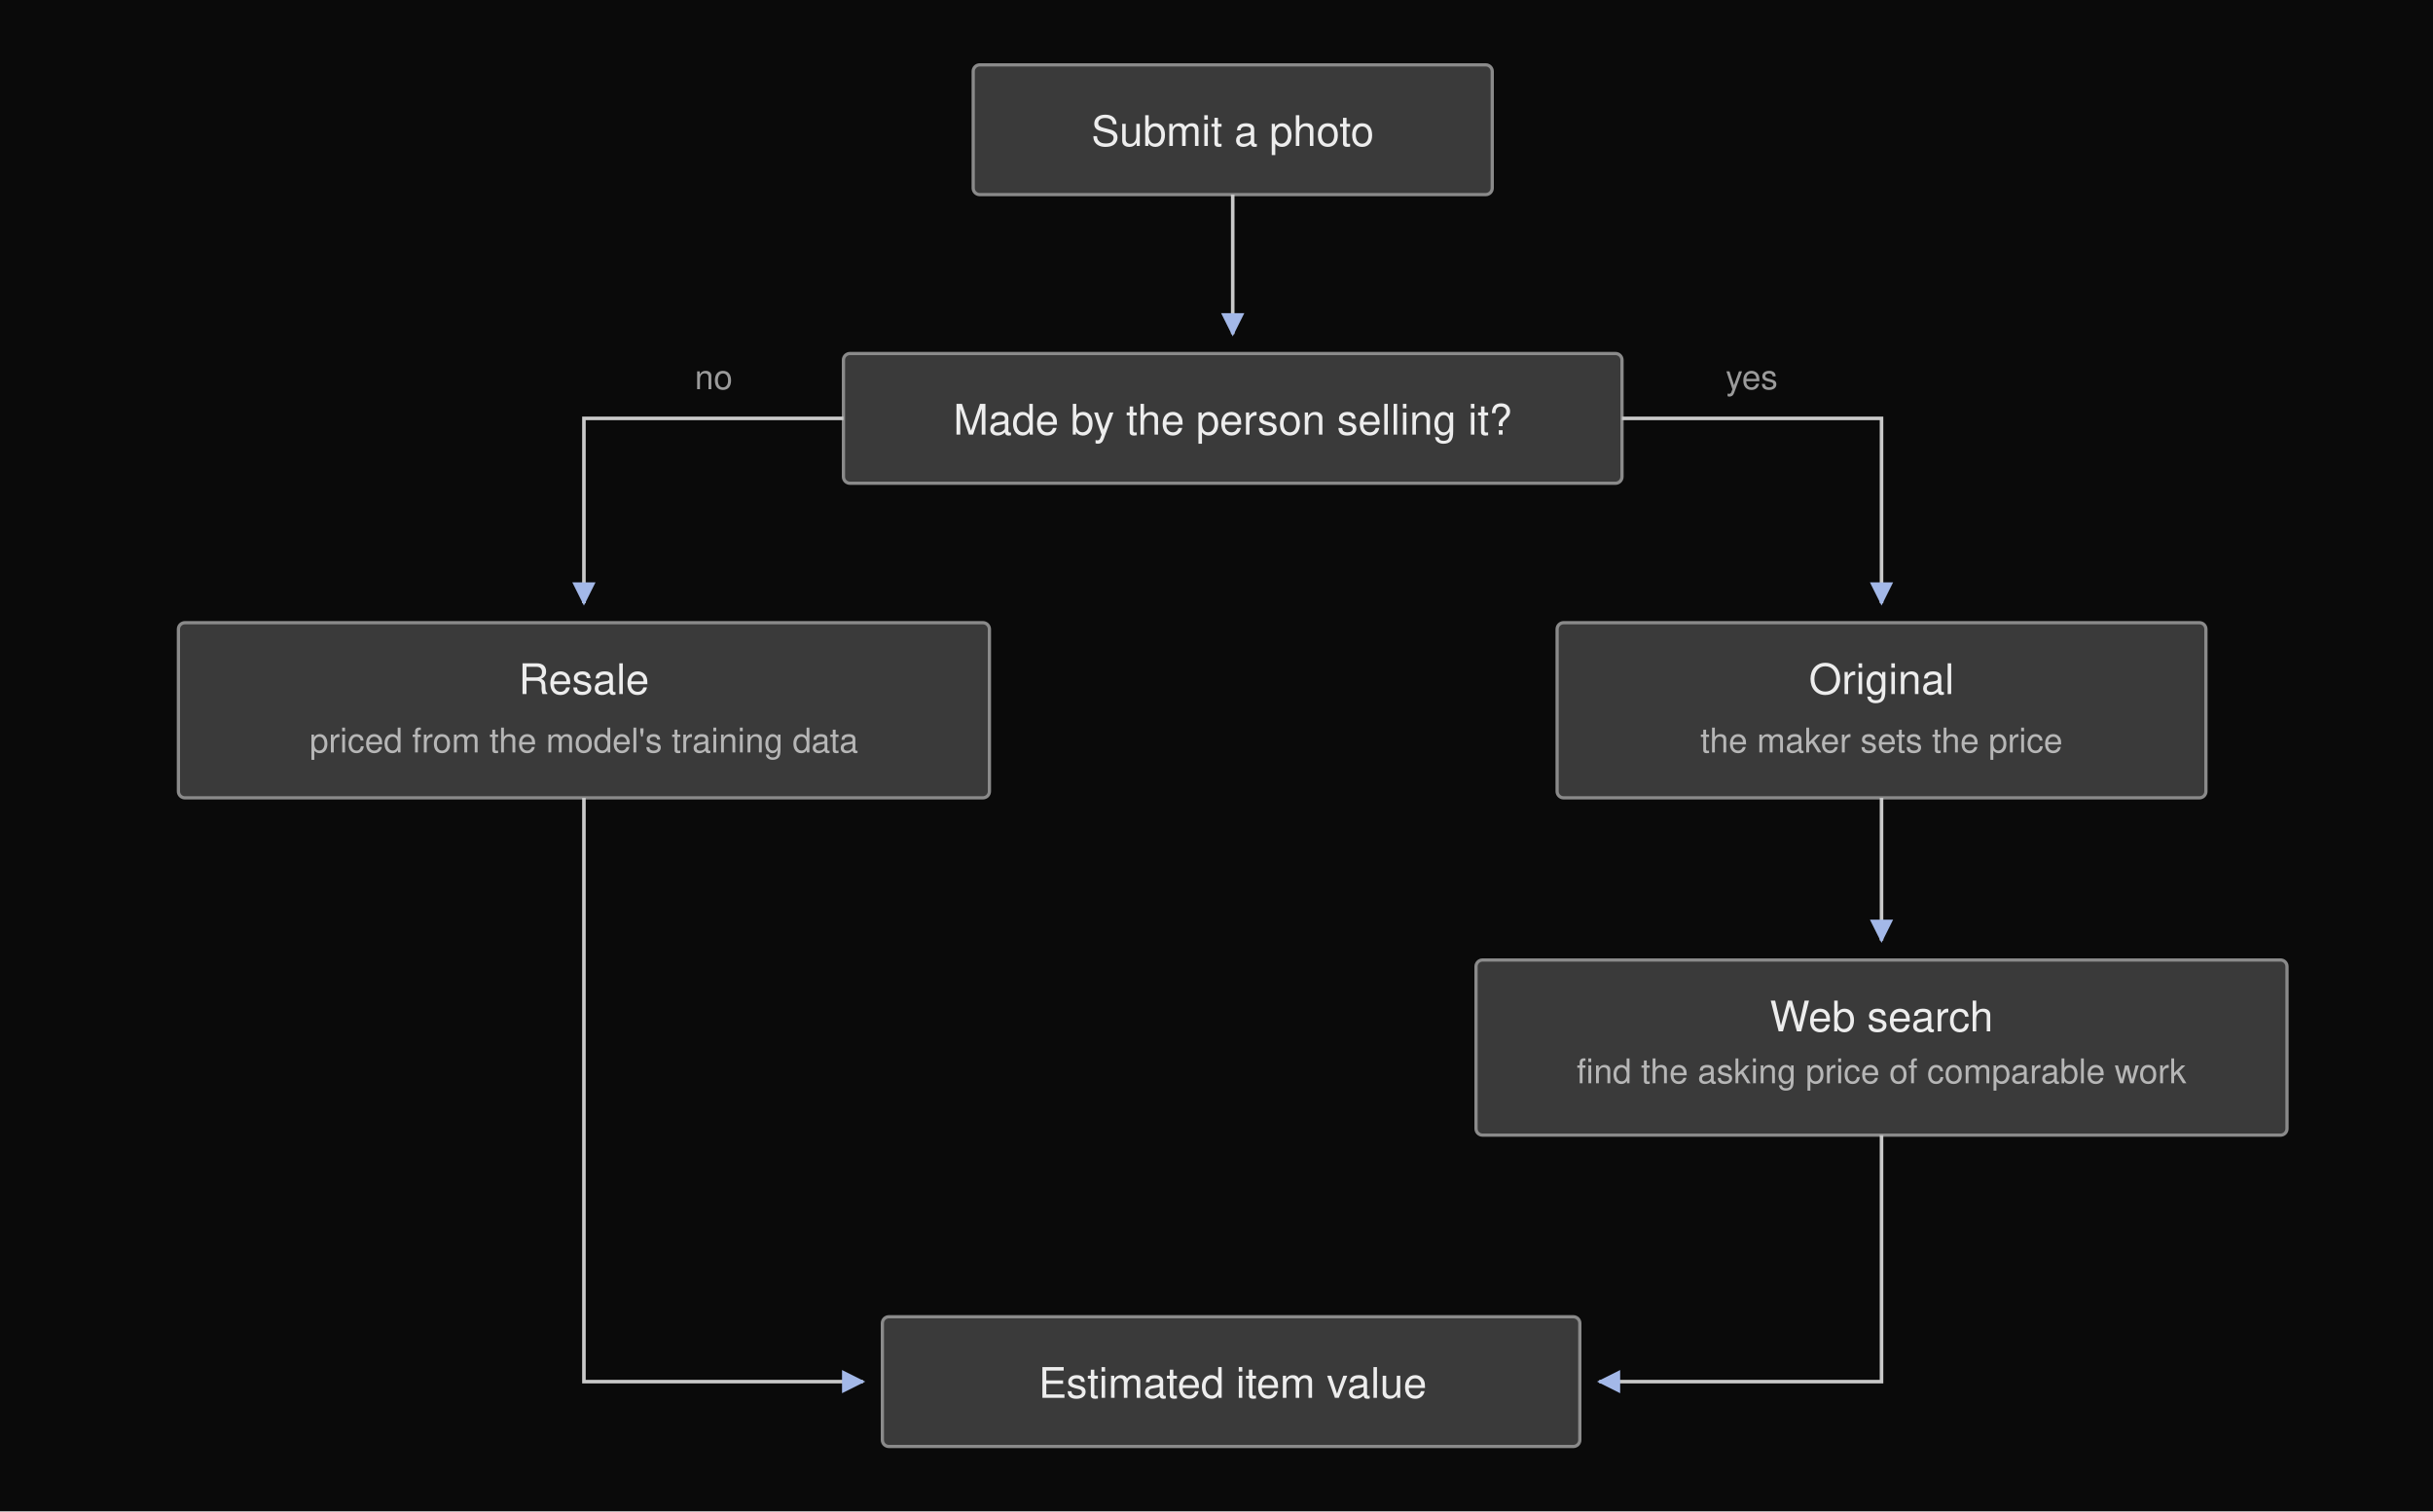
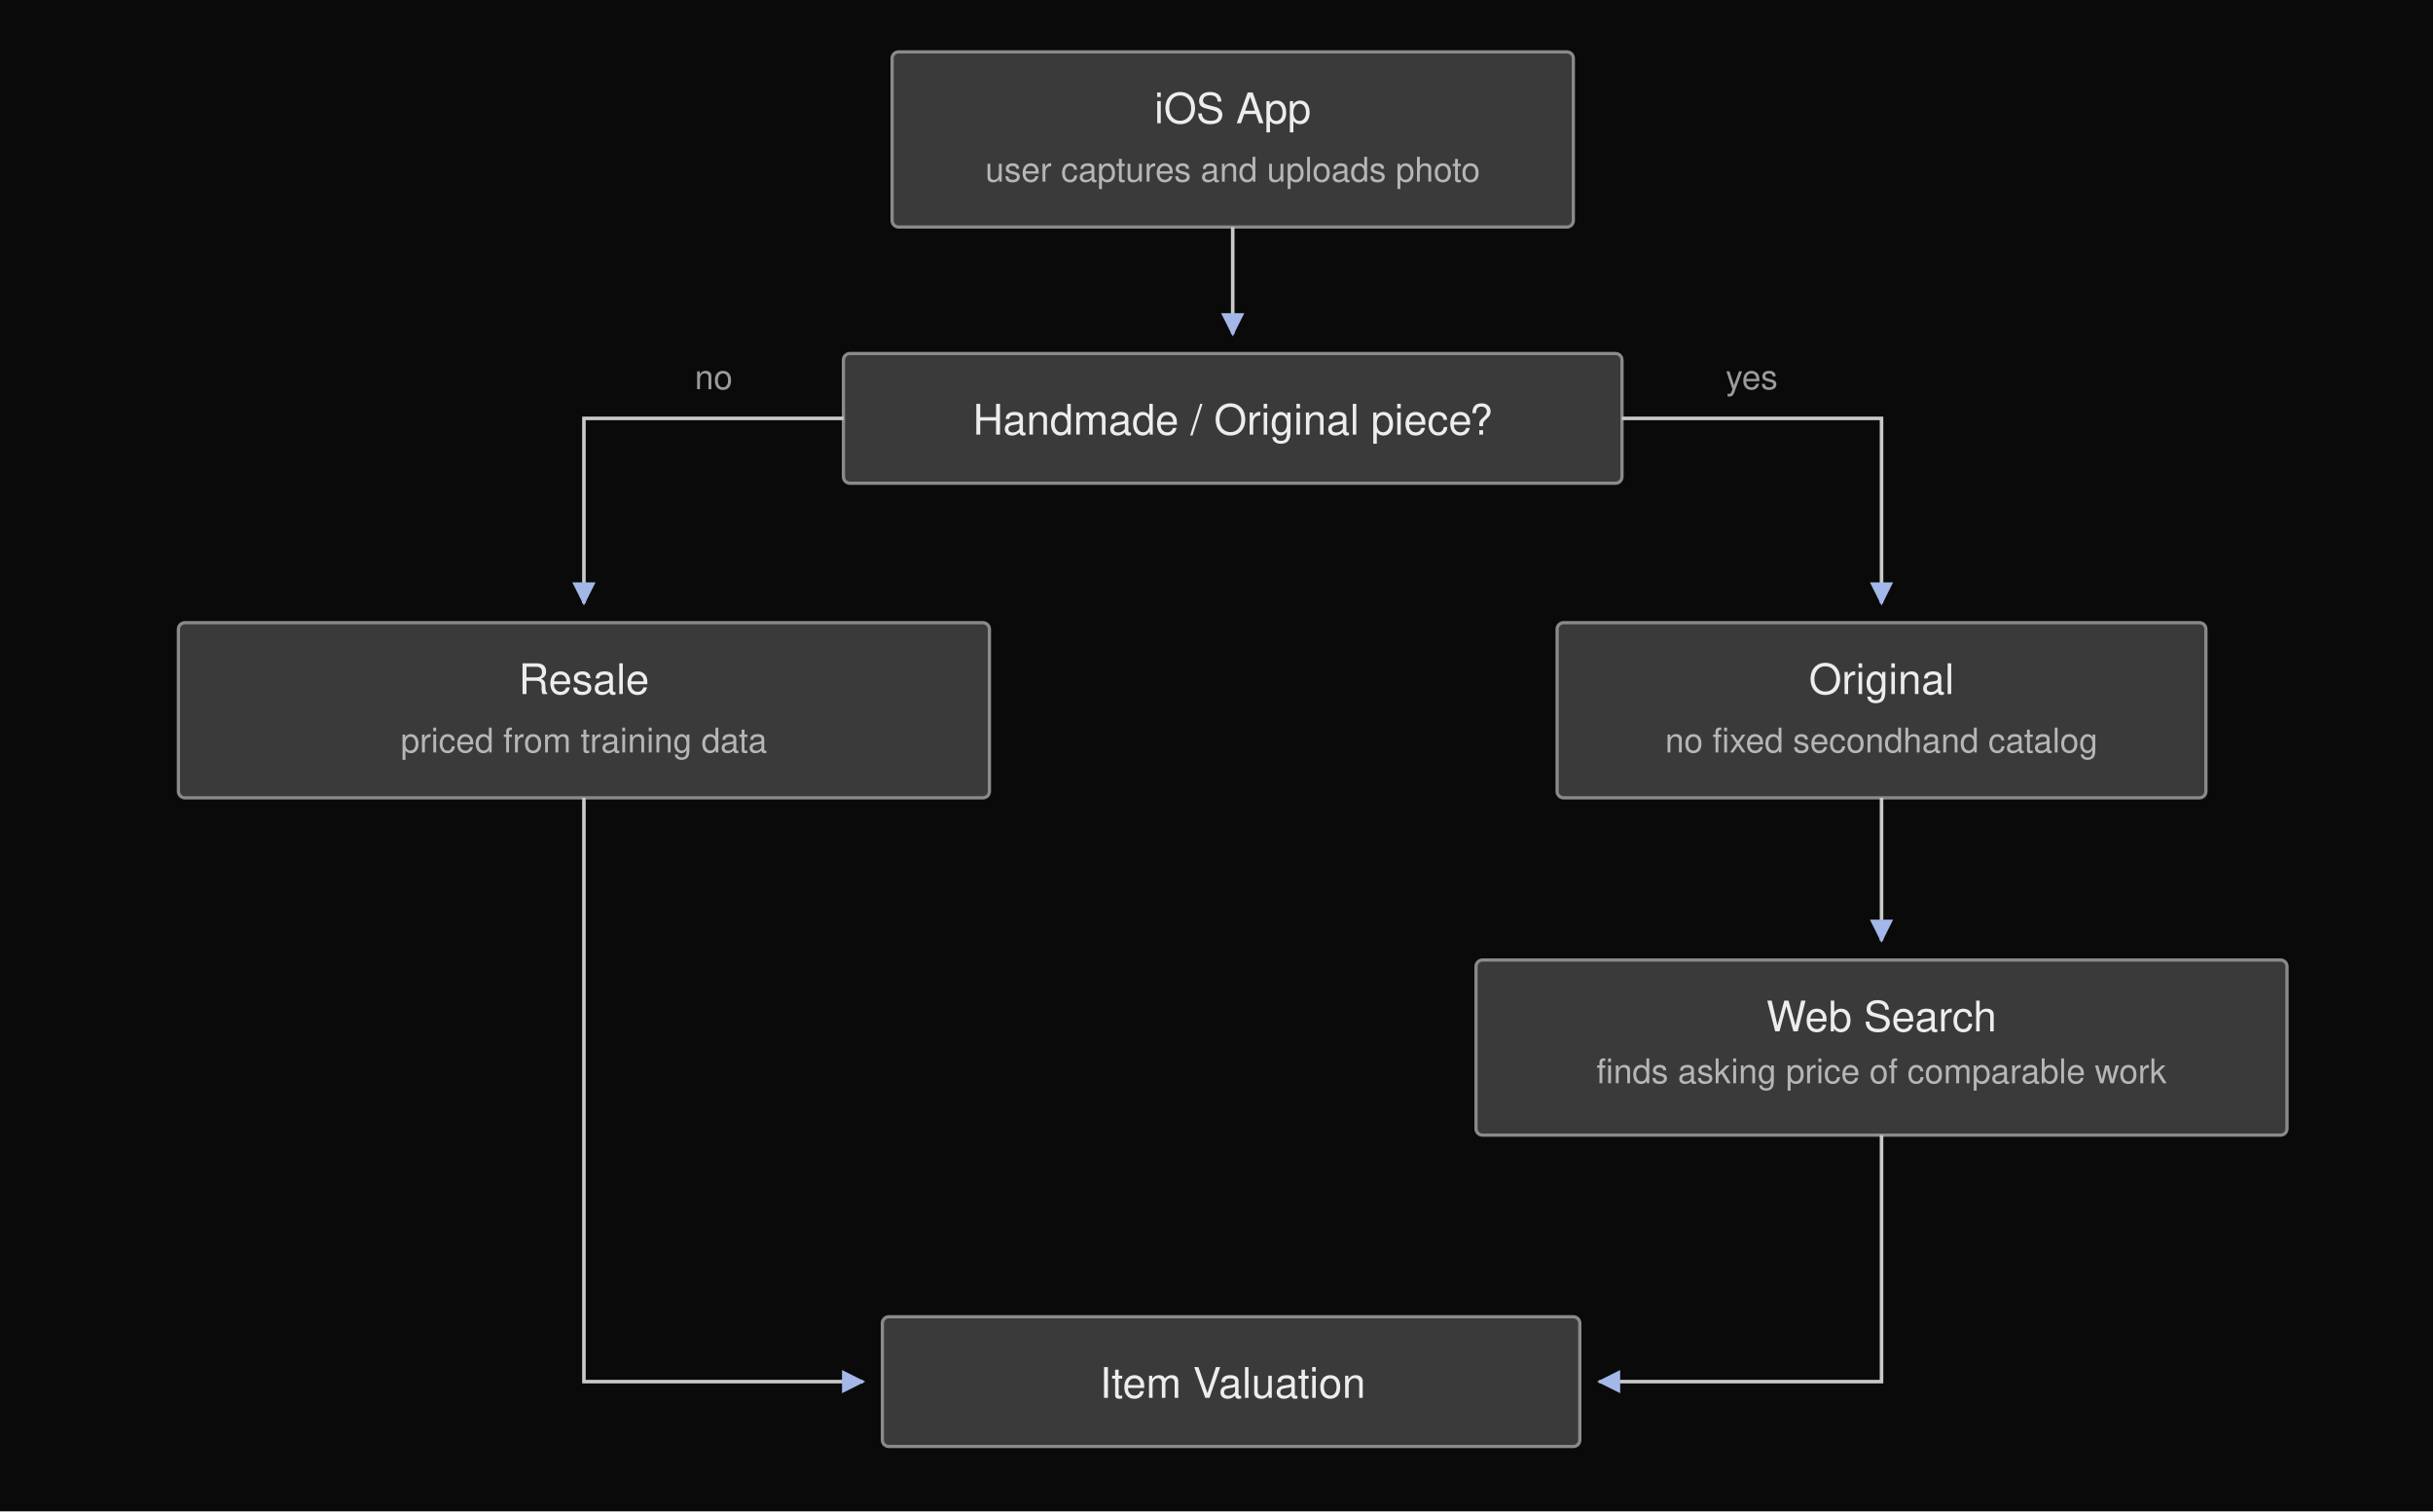
- <svg xmlns="http://www.w3.org/2000/svg" width="750" height="466" viewBox="0 0 750 466" font-family="IBM Plex Sans, -apple-system, BlinkMacSystemFont, Segoe UI, Helvetica, Arial, sans-serif" role="img" aria-label="The pricing fork. After a photo is submitted, the app asks whether the item was made by the person selling it. If no, it is a resale item priced from the model's training data, with no further step. If yes, it is an original with no going rate, so one web search finds the asking price of comparable work. Both paths end in an estimated item value.">
+ <svg xmlns="http://www.w3.org/2000/svg" width="750" height="466" viewBox="0 0 750 466" font-family="IBM Plex Sans, -apple-system, BlinkMacSystemFont, Segoe UI, Helvetica, Arial, sans-serif" role="img" aria-label="The pricing fork. After a photo is uploaded, the app asks whether the item is handmade or an original piece. If no, it is a resale item priced from training data, with no further step. If yes, it is an original with no fixed secondhand catalog, so one web search finds the asking price of comparable work. Both paths end in an item valuation.">
  <defs>
    <marker id="m4" viewBox="0 0 10 10" refX="9" refY="5" markerWidth="6.5" markerHeight="6.5" orient="auto-start-reverse">
      <path d="M 0 0 L 10 5 L 0 10 z" fill="#a3b8e8" />
    </marker>
  </defs>
  <rect x="0" y="0" width="750" height="466" fill="#0a0a0a" />
-   <rect x="300" y="20" width="160" height="40" rx="2" fill="#3a3a3a" stroke="#8a8a8a" stroke-width="1" />
-   <text x="380" y="45" fill="#ededed" font-size="13" font-weight="500" text-anchor="middle">Submit a photo</text>
-   <line x1="380" y1="60" x2="380" y2="103" fill="none" stroke="#c9c9c9" stroke-width="1.1" marker-end="url(#m4)" />
+   <rect x="275" y="16" width="210" height="54" rx="2" fill="#3a3a3a" stroke="#8a8a8a" stroke-width="1" />
+   <text x="380" y="38" fill="#ededed" font-size="13" font-weight="500" text-anchor="middle">iOS App</text>
+   <text x="380" y="56" fill="#b6b6b6" font-size="10.5" text-anchor="middle">user captures and uploads photo</text>
+   <line x1="380" y1="70" x2="380" y2="103" fill="none" stroke="#c9c9c9" stroke-width="1.1" marker-end="url(#m4)" />
  <rect x="260" y="109" width="240" height="40" rx="2" fill="#3a3a3a" stroke="#8a8a8a" stroke-width="1" />
-   <text x="380" y="134" fill="#ededed" font-size="13" font-weight="500" text-anchor="middle">Made by the person selling it?</text>
+   <text x="380" y="134" fill="#ededed" font-size="13" font-weight="500" text-anchor="middle">Handmade / Original piece?</text>
  <polyline points="260,129 180,129 180,186" fill="none" stroke="#c9c9c9" stroke-width="1.1" marker-end="url(#m4)" />
  <text x="220" y="120" fill="#9b9b9b" font-size="10.5" text-anchor="middle">no</text>
  <polyline points="500,129 580,129 580,186" fill="none" stroke="#c9c9c9" stroke-width="1.1" marker-end="url(#m4)" />
  <text x="540" y="120" fill="#9b9b9b" font-size="10.5" text-anchor="middle">yes</text>
  <rect x="55" y="192" width="250" height="54" rx="2" fill="#3a3a3a" stroke="#8a8a8a" stroke-width="1" />
  <text x="180" y="214" fill="#ededed" font-size="13" font-weight="500" text-anchor="middle">Resale</text>
-   <text x="180" y="232" fill="#b6b6b6" font-size="10.5" text-anchor="middle">priced from the model's training data</text>
+   <text x="180" y="232" fill="#b6b6b6" font-size="10.5" text-anchor="middle">priced from training data</text>
  <rect x="480" y="192" width="200" height="54" rx="2" fill="#3a3a3a" stroke="#8a8a8a" stroke-width="1" />
  <text x="580" y="214" fill="#ededed" font-size="13" font-weight="500" text-anchor="middle">Original</text>
-   <text x="580" y="232" fill="#b6b6b6" font-size="10.5" text-anchor="middle">the maker sets the price</text>
+   <text x="580" y="232" fill="#b6b6b6" font-size="10.5" text-anchor="middle">no fixed secondhand catalog</text>
  <line x1="580" y1="246" x2="580" y2="290" fill="none" stroke="#c9c9c9" stroke-width="1.1" marker-end="url(#m4)" />
  <rect x="455" y="296" width="250" height="54" rx="2" fill="#3a3a3a" stroke="#8a8a8a" stroke-width="1" />
-   <text x="580" y="318" fill="#ededed" font-size="13" font-weight="500" text-anchor="middle">Web search</text>
-   <text x="580" y="334" fill="#b6b6b6" font-size="10.5" text-anchor="middle">find the asking price of comparable work</text>
+   <text x="580" y="318" fill="#ededed" font-size="13" font-weight="500" text-anchor="middle">Web Search</text>
+   <text x="580" y="334" fill="#b6b6b6" font-size="10.5" text-anchor="middle">finds asking price of comparable work</text>
  <polyline points="180,246 180,426 266,426" fill="none" stroke="#c9c9c9" stroke-width="1.1" marker-end="url(#m4)" />
  <polyline points="580,350 580,426 493,426" fill="none" stroke="#c9c9c9" stroke-width="1.1" marker-end="url(#m4)" />
  <rect x="272" y="406" width="215" height="40" rx="2" fill="#3a3a3a" stroke="#8a8a8a" stroke-width="1" />
-   <text x="380" y="431" fill="#ededed" font-size="13" font-weight="500" text-anchor="middle">Estimated item value</text>
+   <text x="380" y="431" fill="#ededed" font-size="13" font-weight="500" text-anchor="middle">Item Valuation</text>
</svg>
